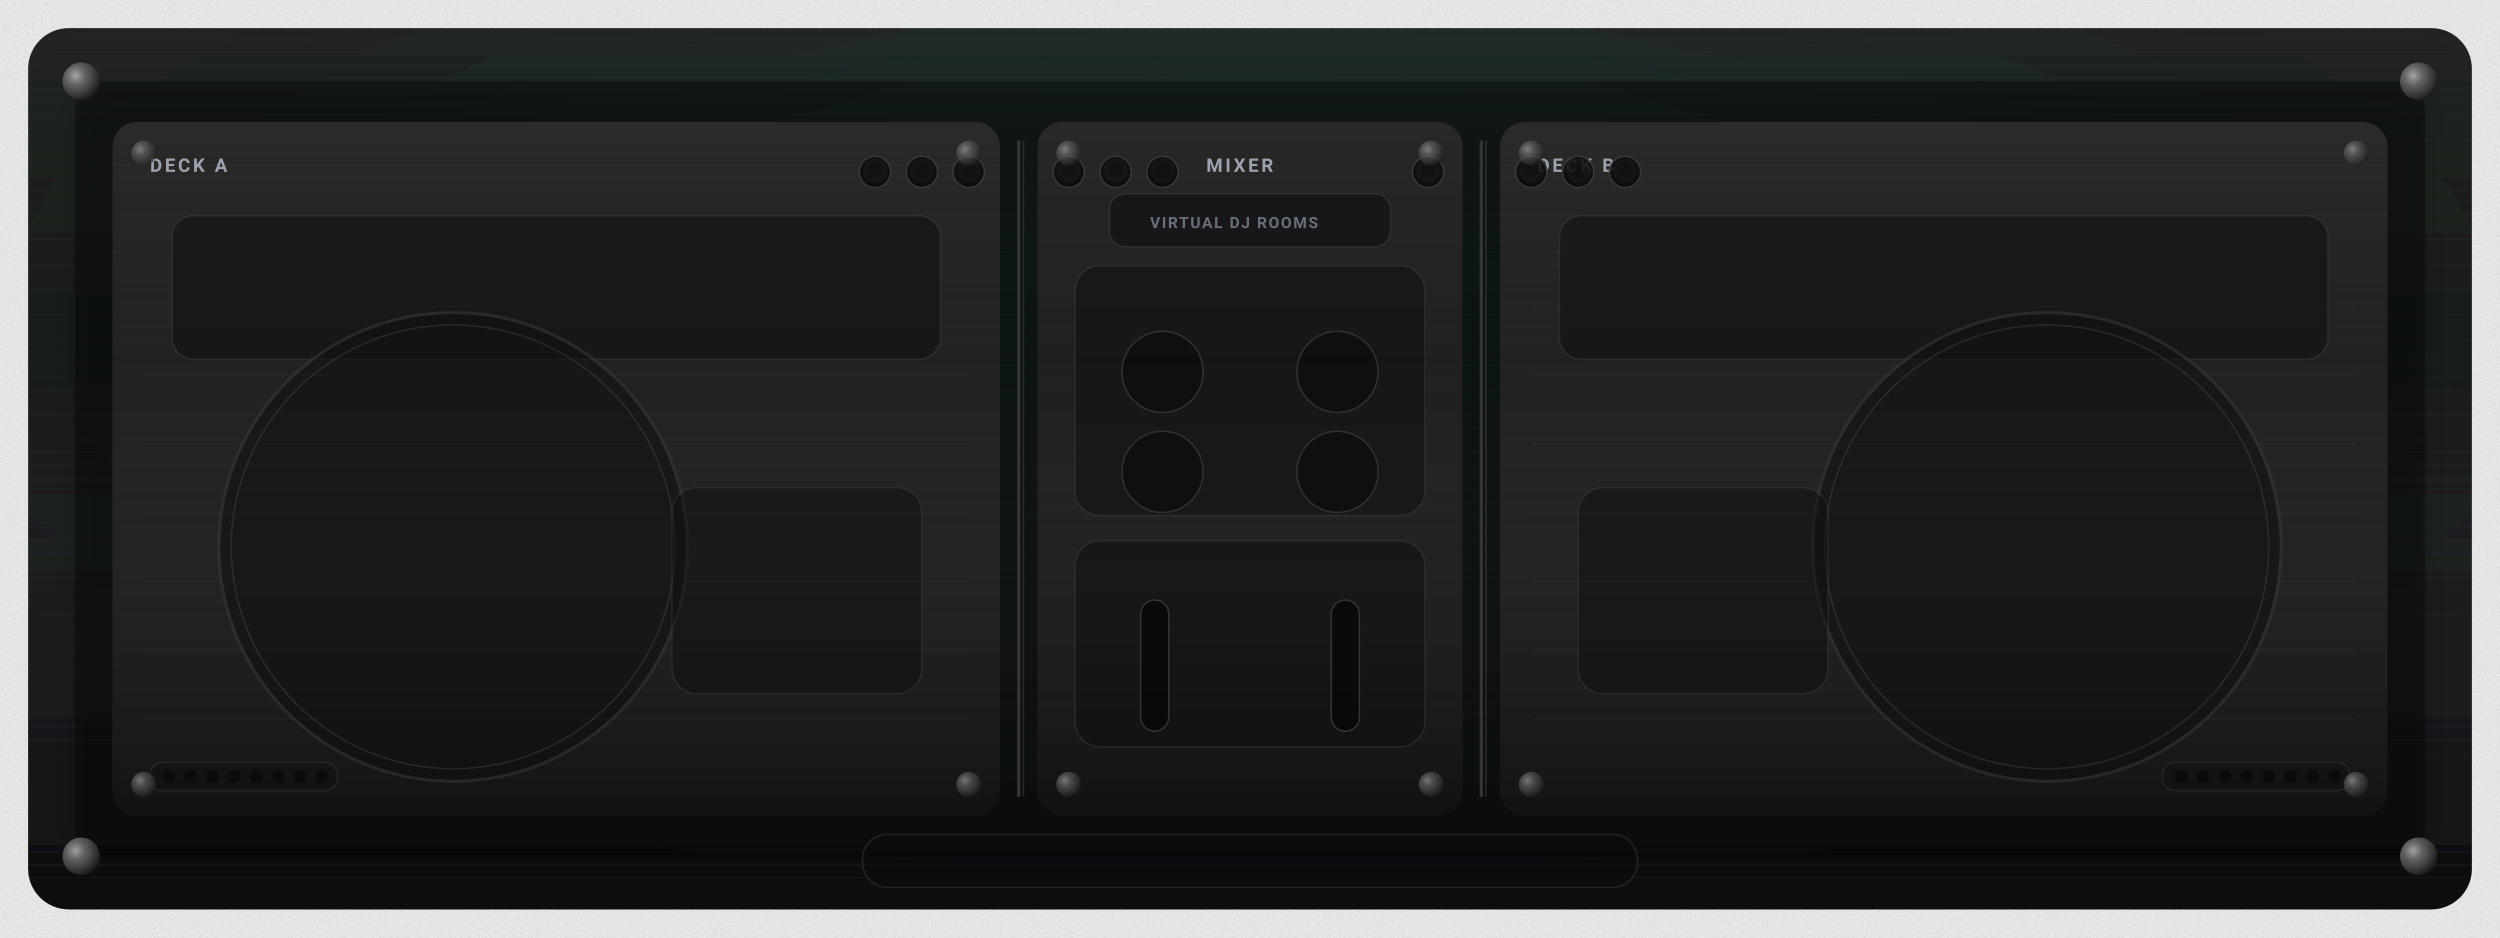
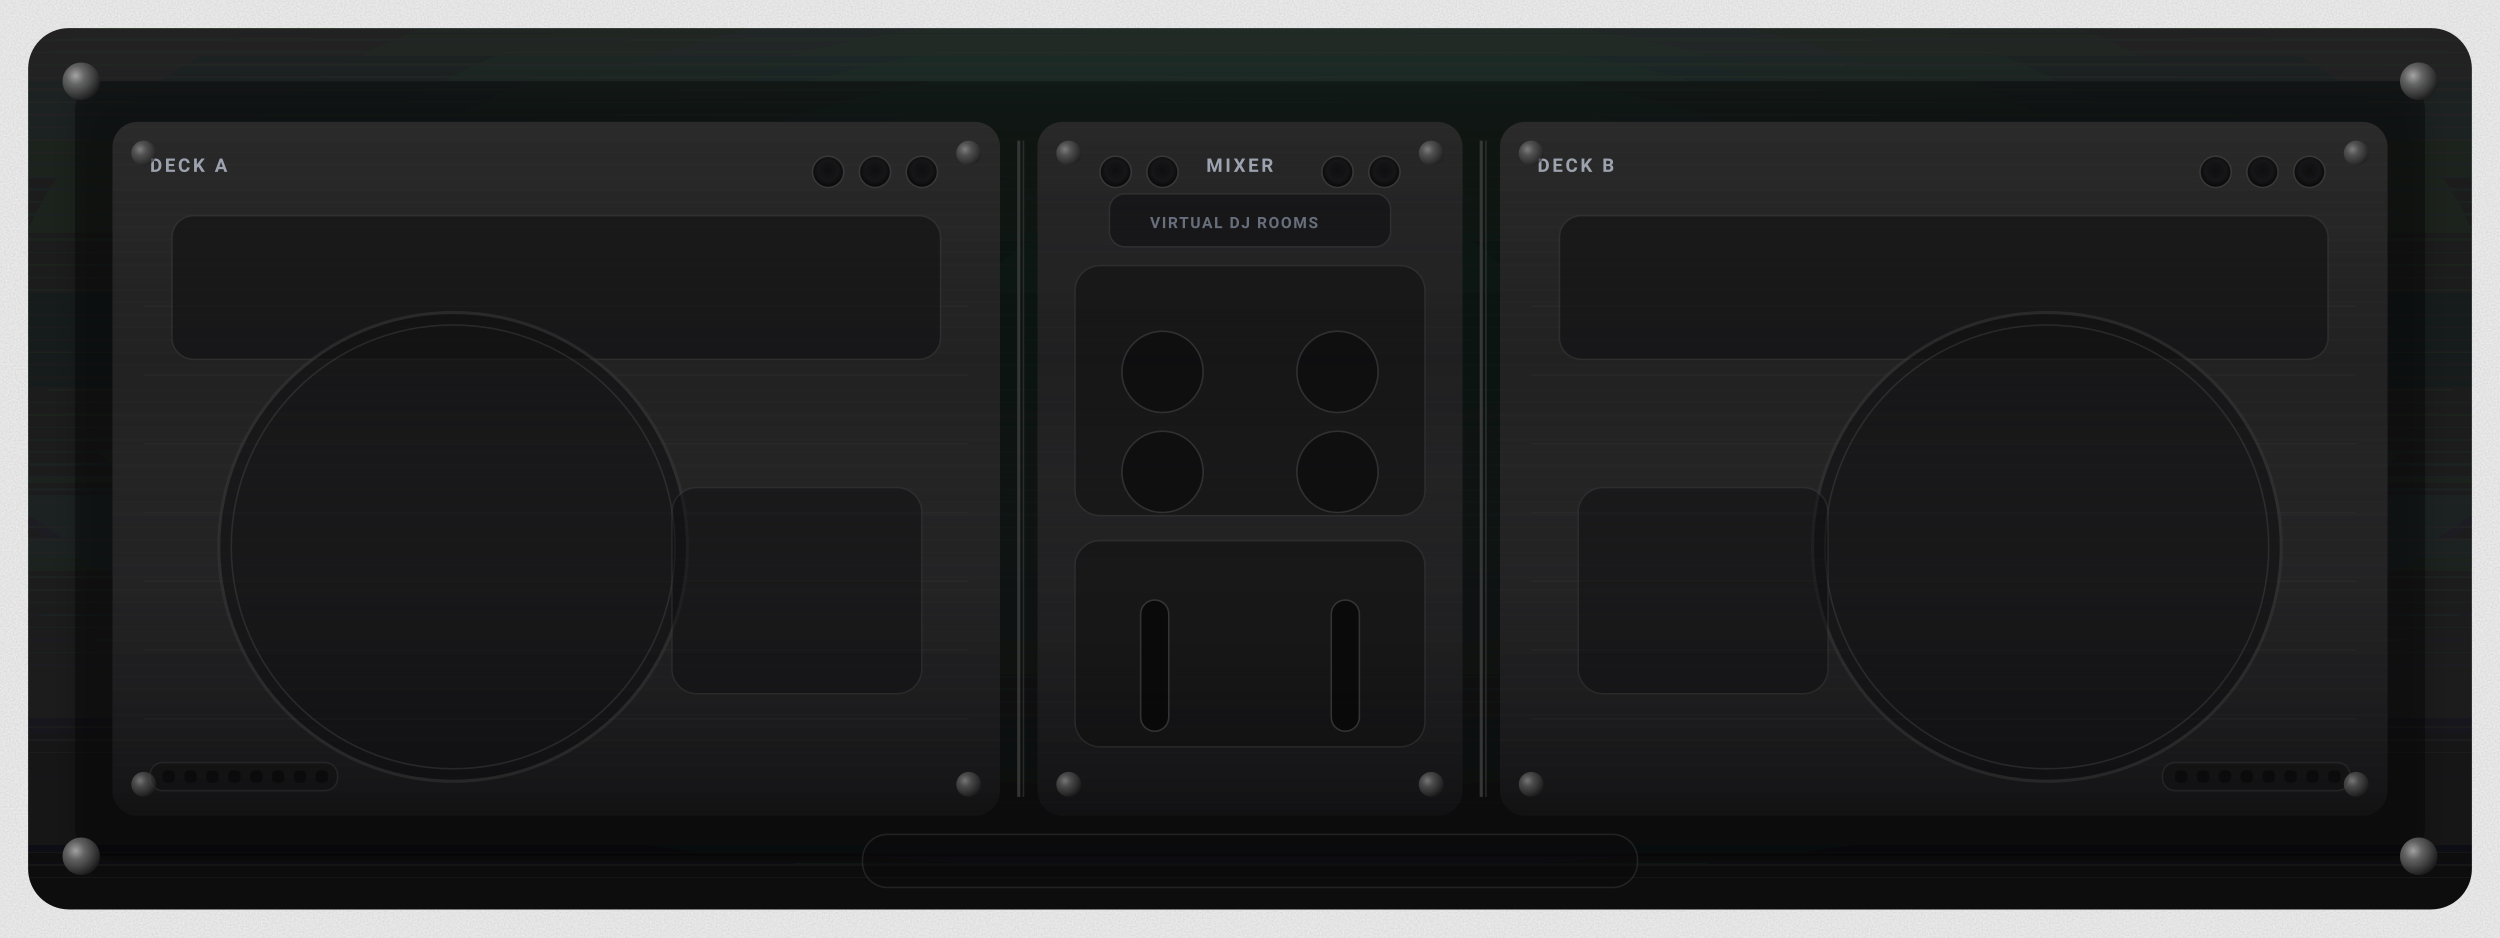
<svg xmlns="http://www.w3.org/2000/svg" viewBox="0 0 1600 600" role="img" aria-label="DJ mixer panel background">
  <defs>
    <linearGradient id="gBase" x1="0" y1="0" x2="0" y2="1">
      <stop offset="0%" stop-color="#1a1a1a" />
      <stop offset="55%" stop-color="#121213" />
      <stop offset="100%" stop-color="#0f0f10" />
    </linearGradient>
    <linearGradient id="gDeck" x1="0" y1="0" x2="0" y2="1">
      <stop offset="0%" stop-color="#242424" />
      <stop offset="100%" stop-color="#151517" />
    </linearGradient>
    <linearGradient id="gMixer" x1="0" y1="0" x2="0" y2="1">
      <stop offset="0%" stop-color="#222223" />
      <stop offset="100%" stop-color="#141416" />
    </linearGradient>
    <pattern id="pBrush" width="8" height="8" patternUnits="userSpaceOnUse">
      <rect width="8" height="8" fill="transparent" />
      <rect x="0" y="1" width="8" height="1" fill="#ffffff" opacity="0.018" />
      <rect x="0" y="5" width="8" height="1" fill="#000000" opacity="0.03" />
    </pattern>
    <filter id="fGrain" x="-10%" y="-10%" width="120%" height="120%">
      <feTurbulence type="fractalNoise" baseFrequency="0.9" numOctaves="2" seed="7" result="n" />
      <feColorMatrix in="n" type="matrix" values="           0 0 0 0 0           0 0 0 0 0           0 0 0 0 0           0 0 0 0.10 0" result="a" />
      <feComposite in="a" in2="SourceGraphic" operator="over" />
    </filter>
    <filter id="fInset" x="-10%" y="-10%" width="120%" height="120%">
      <feDropShadow dx="0" dy="6" stdDeviation="10" flood-color="#000000" flood-opacity="0.55" />
    </filter>
    <linearGradient id="gBevel" x1="0" y1="0" x2="0" y2="1">
      <stop offset="0%" stop-color="#ffffff" stop-opacity="0.06" />
      <stop offset="35%" stop-color="#ffffff" stop-opacity="0.02" />
      <stop offset="100%" stop-color="#000000" stop-opacity="0.35" />
    </linearGradient>
    <radialGradient id="gRecess" cx="50%" cy="45%" r="60%">
      <stop offset="0%" stop-color="#0b0b0c" />
      <stop offset="55%" stop-color="#141416" />
      <stop offset="100%" stop-color="#000000" />
    </radialGradient>
    <radialGradient id="gScrew" cx="35%" cy="35%" r="70%">
      <stop offset="0%" stop-color="#b9b9b9" stop-opacity="0.9" />
      <stop offset="35%" stop-color="#6f6f6f" stop-opacity="0.9" />
      <stop offset="100%" stop-color="#1b1b1b" stop-opacity="0.95" />
    </radialGradient>
    <radialGradient id="gGlint" cx="50%" cy="30%" r="70%">
      <stop offset="0%" stop-color="#00ff9f" stop-opacity="0.08" />
      <stop offset="60%" stop-color="#00ff9f" stop-opacity="0.02" />
      <stop offset="100%" stop-color="#00ff9f" stop-opacity="0" />
    </radialGradient>
    <style>
      .label {
        font-family: ui-sans-serif, system-ui, -apple-system, Segoe UI, Roboto, Helvetica, Arial, "Apple Color Emoji","Segoe UI Emoji";
        font-size: 12px;
        letter-spacing: 0.14em;
        font-weight: 700;
        fill: #9ca3af;
      }
      .micro {
        font-family: ui-sans-serif, system-ui, -apple-system, Segoe UI, Roboto, Helvetica, Arial;
        font-size: 10px;
        letter-spacing: 0.10em;
        font-weight: 700;
        fill: #6b7280;
      }
      .stroke-sep { stroke: #3a3a3a; stroke-width: 2; }
      .stroke-hi  { stroke: #5a5a5a; stroke-width: 1; opacity: 0.35; }
    </style>
  </defs>
  <g filter="url(#fGrain)">
    <rect x="18" y="18" width="1564" height="564" rx="26" fill="url(#gBase)" />
    <rect x="18" y="18" width="1564" height="564" rx="26" fill="url(#pBrush)" opacity="0.65" />
    <rect x="18" y="18" width="1564" height="564" rx="26" fill="url(#gBevel)" opacity="0.55" />
    <rect x="18" y="18" width="1564" height="564" rx="26" fill="url(#gGlint)" />
  </g>
  <g filter="url(#fInset)">
    <rect x="48" y="52" width="1504" height="496" rx="18" fill="#0f0f10" opacity="0.35" />
  </g>
  <g>
    <rect x="72" y="78" width="568" height="444" rx="16" fill="url(#gDeck)" />
    <rect x="72" y="78" width="568" height="444" rx="16" fill="url(#pBrush)" opacity="0.5" />
    <rect x="72" y="78" width="568" height="444" rx="16" fill="url(#gBevel)" opacity="0.45" />
  </g>
  <g>
    <rect x="664" y="78" width="272" height="444" rx="16" fill="url(#gMixer)" />
    <rect x="664" y="78" width="272" height="444" rx="16" fill="url(#pBrush)" opacity="0.45" />
    <rect x="664" y="78" width="272" height="444" rx="16" fill="url(#gBevel)" opacity="0.45" />
  </g>
  <g>
    <rect x="960" y="78" width="568" height="444" rx="16" fill="url(#gDeck)" />
    <rect x="960" y="78" width="568" height="444" rx="16" fill="url(#pBrush)" opacity="0.5" />
    <rect x="960" y="78" width="568" height="444" rx="16" fill="url(#gBevel)" opacity="0.45" />
  </g>
  <line x1="652" y1="90" x2="652" y2="510" class="stroke-sep" opacity="0.9" />
  <line x1="948" y1="90" x2="948" y2="510" class="stroke-sep" opacity="0.9" />
  <line x1="655" y1="90" x2="655" y2="510" class="stroke-hi" />
  <line x1="951" y1="90" x2="951" y2="510" class="stroke-hi" />
  <text x="96" y="110" class="label">DECK A</text>
  <text x="772" y="110" class="label">MIXER</text>
  <text x="984" y="110" class="label">DECK B</text>
  <g opacity="0.95">
    <rect x="710" y="124" width="180" height="34" rx="10" fill="#0b0b0c" opacity="0.55" stroke="#3a3a3a" stroke-width="1" />
    <text x="736" y="146" class="micro">VIRTUAL DJ ROOMS</text>
  </g>
  <g opacity="0.10">
    <path d="M92 196 H620 M92 240 H620 M92 284 H620 M92 328 H620 M92 372 H620 M92 416 H620 M92 460 H620" stroke="#5a5a5a" stroke-width="1" />
    <path d="M980 196 H1508 M980 240 H1508 M980 284 H1508 M980 328 H1508 M980 372 H1508 M980 416 H1508 M980 460 H1508" stroke="#5a5a5a" stroke-width="1" />
  </g>
  <g opacity="0.65">
    <rect x="96" y="488" width="120" height="18" rx="8" fill="#0b0b0c" opacity="0.6" stroke="#3a3a3a" stroke-width="1" />
    <g opacity="0.65">
      <rect x="104" y="493" width="8" height="8" rx="3" fill="#000000" />
      <rect x="118" y="493" width="8" height="8" rx="3" fill="#000000" />
      <rect x="132" y="493" width="8" height="8" rx="3" fill="#000000" />
      <rect x="146" y="493" width="8" height="8" rx="3" fill="#000000" />
      <rect x="160" y="493" width="8" height="8" rx="3" fill="#000000" />
      <rect x="174" y="493" width="8" height="8" rx="3" fill="#000000" />
      <rect x="188" y="493" width="8" height="8" rx="3" fill="#000000" />
      <rect x="202" y="493" width="8" height="8" rx="3" fill="#000000" />
    </g>
    <rect x="1384" y="488" width="120" height="18" rx="8" fill="#0b0b0c" opacity="0.6" stroke="#3a3a3a" stroke-width="1" />
    <g opacity="0.65">
      <rect x="1392" y="493" width="8" height="8" rx="3" fill="#000000" />
      <rect x="1406" y="493" width="8" height="8" rx="3" fill="#000000" />
      <rect x="1420" y="493" width="8" height="8" rx="3" fill="#000000" />
      <rect x="1434" y="493" width="8" height="8" rx="3" fill="#000000" />
      <rect x="1448" y="493" width="8" height="8" rx="3" fill="#000000" />
      <rect x="1462" y="493" width="8" height="8" rx="3" fill="#000000" />
      <rect x="1476" y="493" width="8" height="8" rx="3" fill="#000000" />
      <rect x="1490" y="493" width="8" height="8" rx="3" fill="#000000" />
    </g>
  </g>
  <g opacity="0.9">
+     <circle cx="530" cy="110" r="10" fill="url(#gRecess)" stroke="#3a3a3a" stroke-width="1" />
    <circle cx="560" cy="110" r="10" fill="url(#gRecess)" stroke="#3a3a3a" stroke-width="1" />
    <circle cx="590" cy="110" r="10" fill="url(#gRecess)" stroke="#3a3a3a" stroke-width="1" />
-     <circle cx="620" cy="110" r="10" fill="url(#gRecess)" stroke="#3a3a3a" stroke-width="1" />
  </g>
  <g opacity="0.9">
-     <circle cx="684" cy="110" r="10" fill="url(#gRecess)" stroke="#3a3a3a" stroke-width="1" />
    <circle cx="714" cy="110" r="10" fill="url(#gRecess)" stroke="#3a3a3a" stroke-width="1" />
    <circle cx="744" cy="110" r="10" fill="url(#gRecess)" stroke="#3a3a3a" stroke-width="1" />
-     <circle cx="914" cy="110" r="10" fill="url(#gRecess)" stroke="#3a3a3a" stroke-width="1" />
+     <circle cx="856" cy="110" r="10" fill="url(#gRecess)" stroke="#3a3a3a" stroke-width="1" />
+     <circle cx="886" cy="110" r="10" fill="url(#gRecess)" stroke="#3a3a3a" stroke-width="1" />
  </g>
  <g opacity="0.9">
-     <circle cx="980" cy="110" r="10" fill="url(#gRecess)" stroke="#3a3a3a" stroke-width="1" />
-     <circle cx="1010" cy="110" r="10" fill="url(#gRecess)" stroke="#3a3a3a" stroke-width="1" />
-     <circle cx="1040" cy="110" r="10" fill="url(#gRecess)" stroke="#3a3a3a" stroke-width="1" />
+     <circle cx="1418" cy="110" r="10" fill="url(#gRecess)" stroke="#3a3a3a" stroke-width="1" />
+     <circle cx="1448" cy="110" r="10" fill="url(#gRecess)" stroke="#3a3a3a" stroke-width="1" />
+     <circle cx="1478" cy="110" r="10" fill="url(#gRecess)" stroke="#3a3a3a" stroke-width="1" />
  </g>
  <g opacity="0.85">
    <rect x="110" y="138" width="492" height="92" rx="14" fill="#0b0b0c" opacity="0.55" stroke="#3a3a3a" stroke-width="1" />
    <circle cx="290" cy="350" r="150" fill="#0b0b0c" opacity="0.55" stroke="#3a3a3a" stroke-width="2" />
    <circle cx="290" cy="350" r="142" fill="none" stroke="#5a5a5a" stroke-width="1" opacity="0.35" />
    <rect x="430" y="312" width="160" height="132" rx="16" fill="#0b0b0c" opacity="0.48" stroke="#3a3a3a" stroke-width="1" />
  </g>
  <g opacity="0.85">
    <rect x="998" y="138" width="492" height="92" rx="14" fill="#0b0b0c" opacity="0.55" stroke="#3a3a3a" stroke-width="1" />
    <circle cx="1310" cy="350" r="150" fill="#0b0b0c" opacity="0.55" stroke="#3a3a3a" stroke-width="2" />
    <circle cx="1310" cy="350" r="142" fill="none" stroke="#5a5a5a" stroke-width="1" opacity="0.35" />
    <rect x="1010" y="312" width="160" height="132" rx="16" fill="#0b0b0c" opacity="0.48" stroke="#3a3a3a" stroke-width="1" />
  </g>
  <g opacity="0.88">
    <rect x="688" y="170" width="224" height="160" rx="16" fill="#0b0b0c" opacity="0.50" stroke="#3a3a3a" stroke-width="1" />
    <circle cx="744" cy="238" r="26" fill="#0a0a0b" opacity="0.8" stroke="#3a3a3a" stroke-width="1" />
    <circle cx="856" cy="238" r="26" fill="#0a0a0b" opacity="0.8" stroke="#3a3a3a" stroke-width="1" />
    <circle cx="744" cy="302" r="26" fill="#0a0a0b" opacity="0.8" stroke="#3a3a3a" stroke-width="1" />
    <circle cx="856" cy="302" r="26" fill="#0a0a0b" opacity="0.8" stroke="#3a3a3a" stroke-width="1" />
    <rect x="688" y="346" width="224" height="132" rx="16" fill="#0b0b0c" opacity="0.50" stroke="#3a3a3a" stroke-width="1" />
    <rect x="730" y="384" width="18" height="84" rx="9" fill="#050506" opacity="0.9" stroke="#3a3a3a" stroke-width="1" />
    <rect x="852" y="384" width="18" height="84" rx="9" fill="#050506" opacity="0.9" stroke="#3a3a3a" stroke-width="1" />
    <rect x="552" y="534" width="496" height="34" rx="16" fill="#0b0b0c" opacity="0.55" stroke="#3a3a3a" stroke-width="1" />
  </g>
  <g opacity="0.95">
    <circle cx="52" cy="52" r="12" fill="url(#gScrew)" />
    <circle cx="1548" cy="52" r="12" fill="url(#gScrew)" />
    <circle cx="52" cy="548" r="12" fill="url(#gScrew)" />
    <circle cx="1548" cy="548" r="12" fill="url(#gScrew)" />
  </g>
  <g opacity="0.65">
    <circle cx="92" cy="98" r="8" fill="url(#gScrew)" />
    <circle cx="620" cy="98" r="8" fill="url(#gScrew)" />
    <circle cx="92" cy="502" r="8" fill="url(#gScrew)" />
    <circle cx="620" cy="502" r="8" fill="url(#gScrew)" />
    <circle cx="684" cy="98" r="8" fill="url(#gScrew)" />
    <circle cx="916" cy="98" r="8" fill="url(#gScrew)" />
    <circle cx="684" cy="502" r="8" fill="url(#gScrew)" />
    <circle cx="916" cy="502" r="8" fill="url(#gScrew)" />
    <circle cx="980" cy="98" r="8" fill="url(#gScrew)" />
    <circle cx="1508" cy="98" r="8" fill="url(#gScrew)" />
    <circle cx="980" cy="502" r="8" fill="url(#gScrew)" />
    <circle cx="1508" cy="502" r="8" fill="url(#gScrew)" />
  </g>
</svg>
